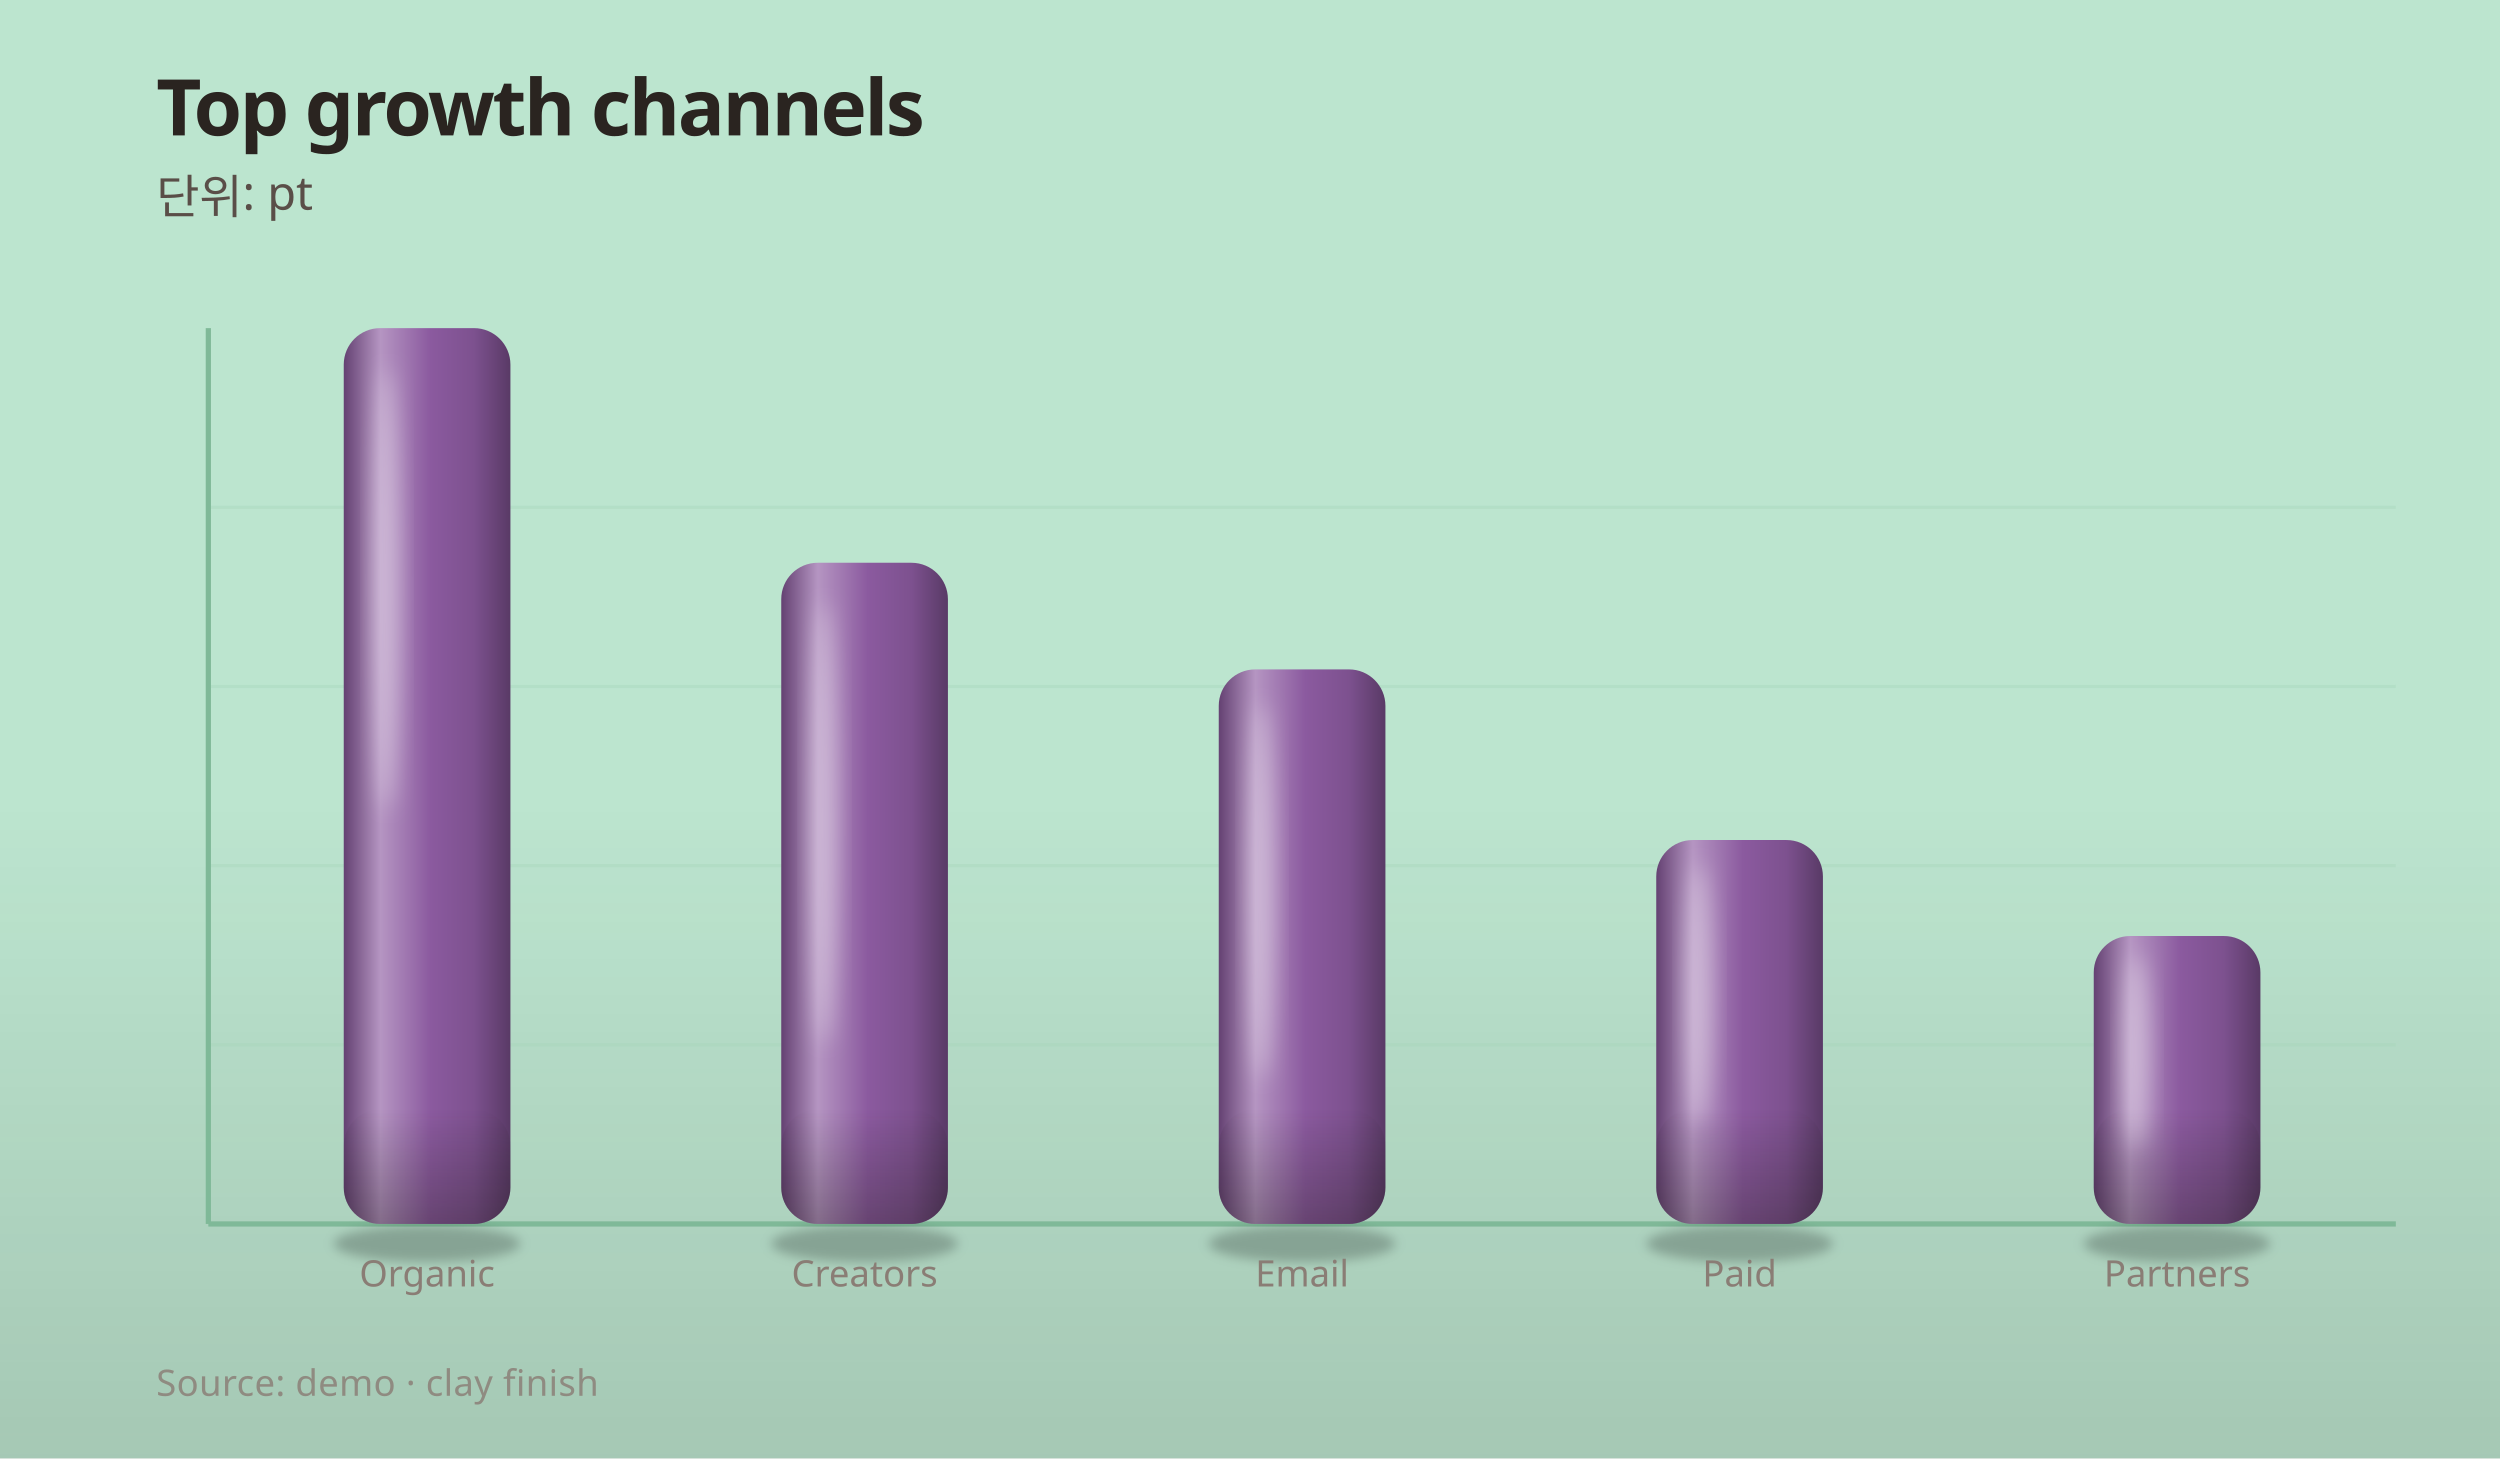
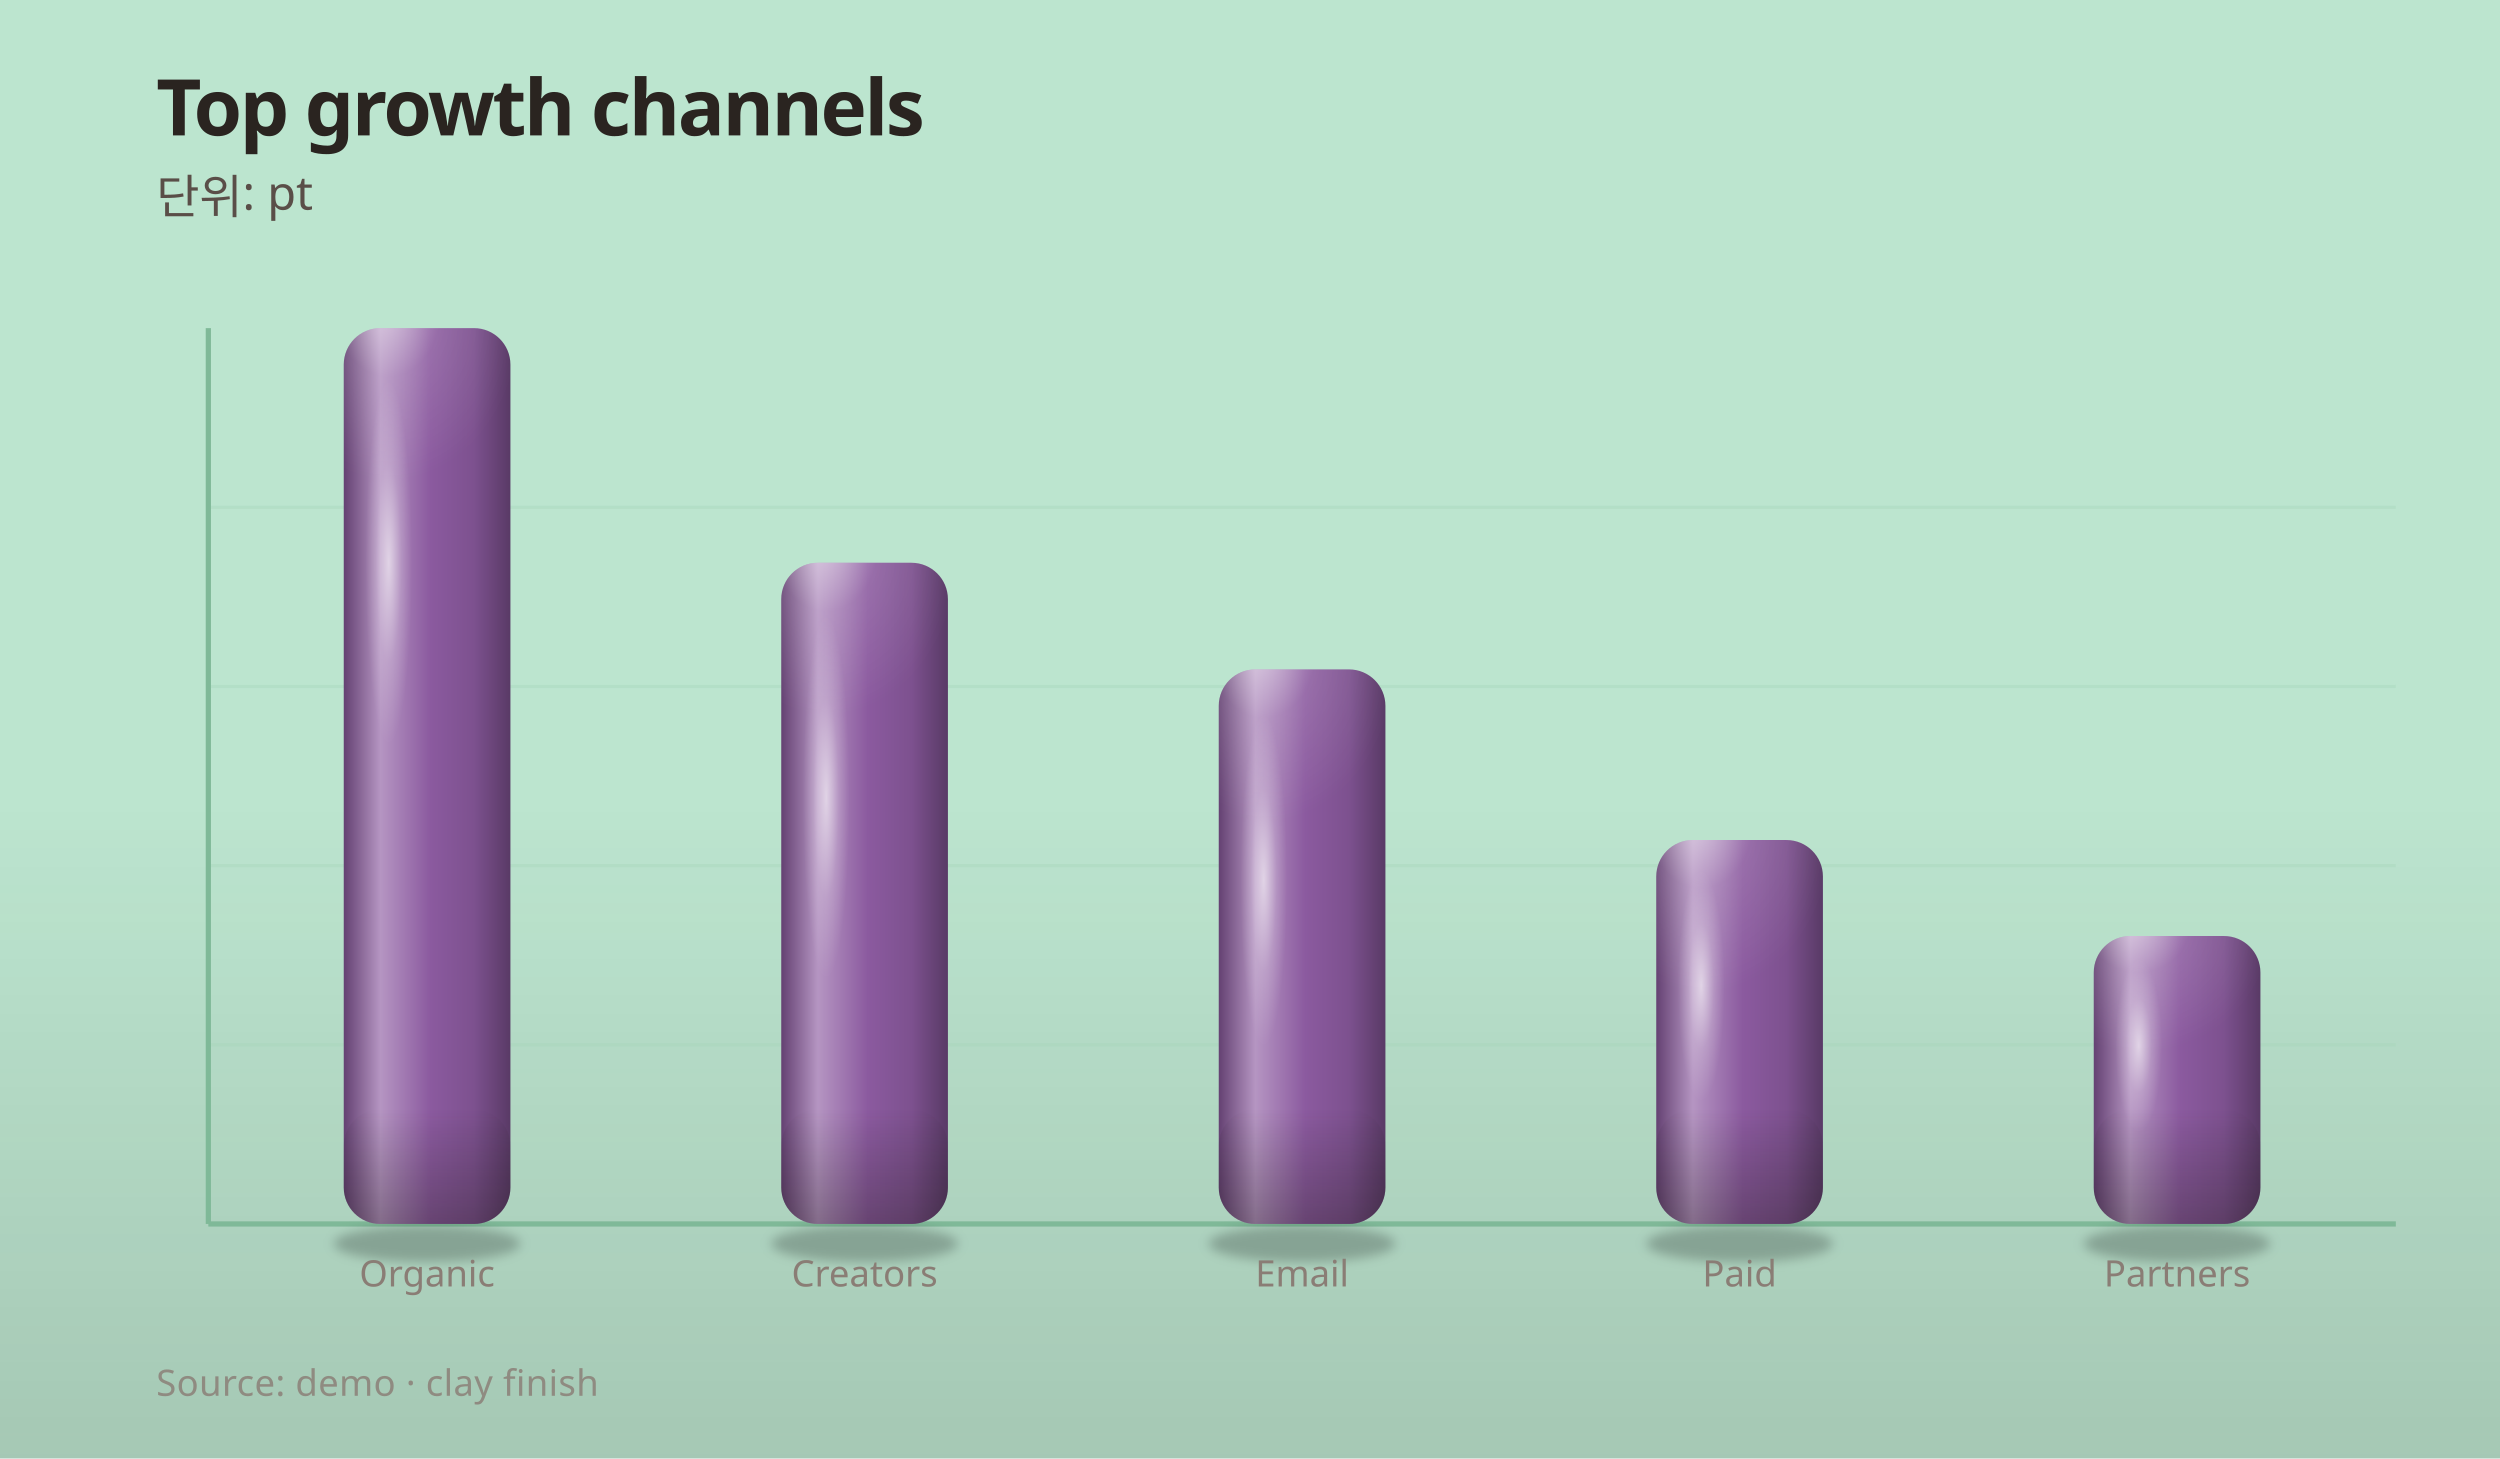
<svg xmlns="http://www.w3.org/2000/svg" width="960" height="560" viewBox="0 0 960 560" fill="none">
  <style>.cg-root .title{font:700 30px 'Space Grotesk', 'Pretendard', 'Apple SD Gothic Neo', sans-serif; fill:#2a2420; letter-spacing:-0.03em;}.cg-root .subtitle{font:500 18px 'Space Grotesk', 'Pretendard', 'Apple SD Gothic Neo', sans-serif; fill:#5a4e48;}.cg-root .label,.cg-root .axis,.cg-root .header,.cg-root .cell{font:500 16px 'Space Grotesk', 'Pretendard', 'Apple SD Gothic Neo', sans-serif; fill:#5a4e48;}.cg-root .value{font:700 16px 'Space Grotesk', 'Pretendard', 'Apple SD Gothic Neo', sans-serif; fill:#2a2420;}.cg-root .header{font-weight:700; fill:#2a2420;}.cg-root .tick{font:500 14px 'Space Grotesk', 'Pretendard', 'Apple SD Gothic Neo', sans-serif; fill:#8a7d75;}.cg-root .source{font:500 14px 'Space Grotesk', 'Pretendard', 'Apple SD Gothic Neo', sans-serif; fill:#8a7d75; letter-spacing:0.01em;}.cg-root .stat{font:800 72px 'Space Grotesk', 'Pretendard', 'Apple SD Gothic Neo', sans-serif; fill:#2a2420; letter-spacing:-0.04em;}</style>
  <defs>
    <filter id="cg-clay-shadow" x="-25%" y="-25%" width="150%" height="150%">
      <feGaussianBlur in="SourceAlpha" stdDeviation="5" />
      <feOffset dx="0" dy="6" />
      <feComponentTransfer>
        <feFuncA type="linear" slope="0.32" />
      </feComponentTransfer>
      <feMerge>
        <feMergeNode />
        <feMergeNode in="SourceGraphic" />
      </feMerge>
    </filter>
    <filter id="cg-clay-soft" x="-15%" y="-15%" width="130%" height="130%">
      <feGaussianBlur in="SourceAlpha" stdDeviation="2.5" />
      <feOffset dx="0" dy="3" />
      <feComponentTransfer>
        <feFuncA type="linear" slope="0.38" />
      </feComponentTransfer>
      <feMerge>
        <feMergeNode />
        <feMergeNode in="SourceGraphic" />
      </feMerge>
    </filter>
    <filter id="cg-clay-blur" x="-50%" y="-50%" width="200%" height="200%">
      <feGaussianBlur stdDeviation="4" />
    </filter>
    <filter id="cg-clay-blur-tight" x="-50%" y="-50%" width="200%" height="200%">
      <feGaussianBlur stdDeviation="2" />
    </filter>
    <linearGradient id="cg-clay-sheen" x1="0%" y1="0%" x2="0%" y2="100%">
      <stop offset="0%" stop-color="#ffffff" stop-opacity="0.55" />
      <stop offset="45%" stop-color="#ffffff" stop-opacity="0.0" />
    </linearGradient>
+     <radialGradient id="cg-clay-glint" cx="50%" cy="50%" r="50%">
+       <stop offset="0%" stop-color="#ffffff" stop-opacity="0.62" />
+       <stop offset="55%" stop-color="#ffffff" stop-opacity="0.18" />
+       <stop offset="100%" stop-color="#ffffff" stop-opacity="0.0" />
+     </radialGradient>
+     <radialGradient id="cg-clay-top-sheen" cx="28%" cy="-5%" r="78%" fx="26%" fy="-10%">
+       <stop offset="0%" stop-color="#ffffff" stop-opacity="0.5" />
+       <stop offset="40%" stop-color="#ffffff" stop-opacity="0.12" />
+       <stop offset="100%" stop-color="#ffffff" stop-opacity="0.0" />
+     </radialGradient>
    <linearGradient id="cg-clay-ao" x1="0%" y1="0%" x2="0%" y2="100%">
      <stop offset="0%" stop-color="#1a1512" stop-opacity="0" />
      <stop offset="100%" stop-color="#1a1512" stop-opacity="0.32" />
    </linearGradient>
    <linearGradient id="cg-clay-floor" x1="0%" y1="0%" x2="0%" y2="100%">
      <stop offset="0%" stop-color="#1a1512" stop-opacity="0" />
      <stop offset="100%" stop-color="#1a1512" stop-opacity="0.14" />
    </linearGradient>
    <radialGradient id="cg-clay-grad-8b5a9f" cx="30%" cy="22%" r="95%" fx="25%" fy="18%">
      <stop offset="0%" stop-color="#b08fbe" />
      <stop offset="55%" stop-color="#8b5a9f" />
      <stop offset="100%" stop-color="#6c467c" />
    </radialGradient>
    <linearGradient id="cg-clay-cyl-8b5a9f" x1="0%" y1="0%" x2="100%" y2="0%">
      <stop offset="0%" stop-color="#644172" />
      <stop offset="22%" stop-color="#b595c2" />
      <stop offset="52%" stop-color="#8b5a9f" />
      <stop offset="78%" stop-color="#7d518f" />
      <stop offset="100%" stop-color="#593a66" />
    </linearGradient>
    <linearGradient id="cg-clay-pipe-8b5a9f" x1="0%" y1="0%" x2="0%" y2="100%">
      <stop offset="0%" stop-color="#644172" />
      <stop offset="22%" stop-color="#b595c2" />
      <stop offset="52%" stop-color="#8b5a9f" />
      <stop offset="78%" stop-color="#7d518f" />
      <stop offset="100%" stop-color="#593a66" />
    </linearGradient>
    <radialGradient id="cg-clay-grad-d47a8e" cx="30%" cy="22%" r="95%" fx="25%" fy="18%">
      <stop offset="0%" stop-color="#e2a5b2" />
      <stop offset="55%" stop-color="#d47a8e" />
      <stop offset="100%" stop-color="#a55f6f" />
    </radialGradient>
    <linearGradient id="cg-clay-cyl-d47a8e" x1="0%" y1="0%" x2="100%" y2="0%">
      <stop offset="0%" stop-color="#995866" />
      <stop offset="22%" stop-color="#e3aab7" />
      <stop offset="52%" stop-color="#d47a8e" />
      <stop offset="78%" stop-color="#bf6e80" />
      <stop offset="100%" stop-color="#884e5b" />
    </linearGradient>
    <linearGradient id="cg-clay-pipe-d47a8e" x1="0%" y1="0%" x2="0%" y2="100%">
      <stop offset="0%" stop-color="#995866" />
      <stop offset="22%" stop-color="#e3aab7" />
      <stop offset="52%" stop-color="#d47a8e" />
      <stop offset="78%" stop-color="#bf6e80" />
      <stop offset="100%" stop-color="#884e5b" />
    </linearGradient>
    <radialGradient id="cg-clay-grad-b85a7a" cx="30%" cy="22%" r="95%" fx="25%" fy="18%">
      <stop offset="0%" stop-color="#cf8fa5" />
      <stop offset="55%" stop-color="#b85a7a" />
      <stop offset="100%" stop-color="#90465f" />
    </radialGradient>
    <linearGradient id="cg-clay-cyl-b85a7a" x1="0%" y1="0%" x2="100%" y2="0%">
      <stop offset="0%" stop-color="#844158" />
      <stop offset="22%" stop-color="#d295aa" />
      <stop offset="52%" stop-color="#b85a7a" />
      <stop offset="78%" stop-color="#a6516e" />
      <stop offset="100%" stop-color="#763a4e" />
    </linearGradient>
    <linearGradient id="cg-clay-pipe-b85a7a" x1="0%" y1="0%" x2="0%" y2="100%">
      <stop offset="0%" stop-color="#844158" />
      <stop offset="22%" stop-color="#d295aa" />
      <stop offset="52%" stop-color="#b85a7a" />
      <stop offset="78%" stop-color="#a6516e" />
      <stop offset="100%" stop-color="#763a4e" />
    </linearGradient>
    <radialGradient id="cg-clay-grad-6fa877" cx="30%" cy="22%" r="95%" fx="25%" fy="18%">
      <stop offset="0%" stop-color="#9dc4a3" />
      <stop offset="55%" stop-color="#6fa877" />
      <stop offset="100%" stop-color="#57835d" />
    </radialGradient>
    <linearGradient id="cg-clay-cyl-6fa877" x1="0%" y1="0%" x2="100%" y2="0%">
      <stop offset="0%" stop-color="#507956" />
      <stop offset="22%" stop-color="#a3c7a8" />
      <stop offset="52%" stop-color="#6fa877" />
      <stop offset="78%" stop-color="#64976b" />
      <stop offset="100%" stop-color="#476c4c" />
    </linearGradient>
    <linearGradient id="cg-clay-pipe-6fa877" x1="0%" y1="0%" x2="0%" y2="100%">
      <stop offset="0%" stop-color="#507956" />
      <stop offset="22%" stop-color="#a3c7a8" />
      <stop offset="52%" stop-color="#6fa877" />
      <stop offset="78%" stop-color="#64976b" />
      <stop offset="100%" stop-color="#476c4c" />
    </linearGradient>
    <radialGradient id="cg-clay-grad-d16a6a" cx="30%" cy="22%" r="95%" fx="25%" fy="18%">
      <stop offset="0%" stop-color="#e09a9a" />
      <stop offset="55%" stop-color="#d16a6a" />
      <stop offset="100%" stop-color="#a35353" />
    </radialGradient>
    <linearGradient id="cg-clay-cyl-d16a6a" x1="0%" y1="0%" x2="100%" y2="0%">
      <stop offset="0%" stop-color="#964c4c" />
      <stop offset="22%" stop-color="#e2a0a0" />
      <stop offset="52%" stop-color="#d16a6a" />
      <stop offset="78%" stop-color="#bc5f5f" />
      <stop offset="100%" stop-color="#864444" />
    </linearGradient>
    <linearGradient id="cg-clay-pipe-d16a6a" x1="0%" y1="0%" x2="0%" y2="100%">
      <stop offset="0%" stop-color="#964c4c" />
      <stop offset="22%" stop-color="#e2a0a0" />
      <stop offset="52%" stop-color="#d16a6a" />
      <stop offset="78%" stop-color="#bc5f5f" />
      <stop offset="100%" stop-color="#864444" />
    </linearGradient>
    <radialGradient id="cg-clay-grad-a89a92" cx="30%" cy="22%" r="95%" fx="25%" fy="18%">
      <stop offset="0%" stop-color="#c4bab5" />
      <stop offset="55%" stop-color="#a89a92" />
      <stop offset="100%" stop-color="#837872" />
    </radialGradient>
    <linearGradient id="cg-clay-cyl-a89a92" x1="0%" y1="0%" x2="100%" y2="0%">
      <stop offset="0%" stop-color="#796f69" />
      <stop offset="22%" stop-color="#c7beb9" />
      <stop offset="52%" stop-color="#a89a92" />
      <stop offset="78%" stop-color="#978b83" />
      <stop offset="100%" stop-color="#6c635d" />
    </linearGradient>
    <linearGradient id="cg-clay-pipe-a89a92" x1="0%" y1="0%" x2="0%" y2="100%">
      <stop offset="0%" stop-color="#796f69" />
      <stop offset="22%" stop-color="#c7beb9" />
      <stop offset="52%" stop-color="#a89a92" />
      <stop offset="78%" stop-color="#978b83" />
      <stop offset="100%" stop-color="#6c635d" />
    </linearGradient>
    <radialGradient id="cg-clay-grad-a4d4b8" cx="30%" cy="22%" r="95%" fx="25%" fy="18%">
      <stop offset="0%" stop-color="#c1e2cf" />
      <stop offset="55%" stop-color="#a4d4b8" />
      <stop offset="100%" stop-color="#80a590" />
    </radialGradient>
    <linearGradient id="cg-clay-cyl-a4d4b8" x1="0%" y1="0%" x2="100%" y2="0%">
      <stop offset="0%" stop-color="#769984" />
      <stop offset="22%" stop-color="#c5e3d2" />
      <stop offset="52%" stop-color="#a4d4b8" />
      <stop offset="78%" stop-color="#94bfa6" />
      <stop offset="100%" stop-color="#698876" />
    </linearGradient>
    <linearGradient id="cg-clay-pipe-a4d4b8" x1="0%" y1="0%" x2="0%" y2="100%">
      <stop offset="0%" stop-color="#769984" />
      <stop offset="22%" stop-color="#c5e3d2" />
      <stop offset="52%" stop-color="#a4d4b8" />
      <stop offset="78%" stop-color="#94bfa6" />
      <stop offset="100%" stop-color="#698876" />
    </linearGradient>
    <radialGradient id="cg-clay-grad-e69b80" cx="30%" cy="22%" r="95%" fx="25%" fy="18%">
      <stop offset="0%" stop-color="#eebba9" />
      <stop offset="55%" stop-color="#e69b80" />
      <stop offset="100%" stop-color="#b37964" />
    </radialGradient>
    <linearGradient id="cg-clay-cyl-e69b80" x1="0%" y1="0%" x2="100%" y2="0%">
      <stop offset="0%" stop-color="#a6705c" />
      <stop offset="22%" stop-color="#efbfae" />
      <stop offset="52%" stop-color="#e69b80" />
      <stop offset="78%" stop-color="#cf8c73" />
      <stop offset="100%" stop-color="#936352" />
    </linearGradient>
    <linearGradient id="cg-clay-pipe-e69b80" x1="0%" y1="0%" x2="0%" y2="100%">
      <stop offset="0%" stop-color="#a6705c" />
      <stop offset="22%" stop-color="#efbfae" />
      <stop offset="52%" stop-color="#e69b80" />
      <stop offset="78%" stop-color="#cf8c73" />
      <stop offset="100%" stop-color="#936352" />
    </linearGradient>
    <radialGradient id="cg-clay-grad-7bb7a5" cx="30%" cy="22%" r="95%" fx="25%" fy="18%">
      <stop offset="0%" stop-color="#a5cec2" />
      <stop offset="55%" stop-color="#7bb7a5" />
      <stop offset="100%" stop-color="#608f81" />
    </radialGradient>
    <linearGradient id="cg-clay-cyl-7bb7a5" x1="0%" y1="0%" x2="100%" y2="0%">
      <stop offset="0%" stop-color="#598477" />
      <stop offset="22%" stop-color="#abd1c5" />
      <stop offset="52%" stop-color="#7bb7a5" />
      <stop offset="78%" stop-color="#6fa594" />
      <stop offset="100%" stop-color="#4f756a" />
    </linearGradient>
    <linearGradient id="cg-clay-pipe-7bb7a5" x1="0%" y1="0%" x2="0%" y2="100%">
      <stop offset="0%" stop-color="#598477" />
      <stop offset="22%" stop-color="#abd1c5" />
      <stop offset="52%" stop-color="#7bb7a5" />
      <stop offset="78%" stop-color="#6fa594" />
      <stop offset="100%" stop-color="#4f756a" />
    </linearGradient>
    <radialGradient id="cg-clay-grad-d87a7a" cx="30%" cy="22%" r="95%" fx="25%" fy="18%">
      <stop offset="0%" stop-color="#e4a5a5" />
      <stop offset="55%" stop-color="#d87a7a" />
      <stop offset="100%" stop-color="#a85f5f" />
    </radialGradient>
    <linearGradient id="cg-clay-cyl-d87a7a" x1="0%" y1="0%" x2="100%" y2="0%">
      <stop offset="0%" stop-color="#9c5858" />
      <stop offset="22%" stop-color="#e6aaaa" />
      <stop offset="52%" stop-color="#d87a7a" />
      <stop offset="78%" stop-color="#c26e6e" />
      <stop offset="100%" stop-color="#8a4e4e" />
    </linearGradient>
    <linearGradient id="cg-clay-pipe-d87a7a" x1="0%" y1="0%" x2="0%" y2="100%">
      <stop offset="0%" stop-color="#9c5858" />
      <stop offset="22%" stop-color="#e6aaaa" />
      <stop offset="52%" stop-color="#d87a7a" />
      <stop offset="78%" stop-color="#c26e6e" />
      <stop offset="100%" stop-color="#8a4e4e" />
    </linearGradient>
    <radialGradient id="cg-clay-grad-f2c57c" cx="30%" cy="22%" r="95%" fx="25%" fy="18%">
      <stop offset="0%" stop-color="#f6d8a6" />
      <stop offset="55%" stop-color="#f2c57c" />
      <stop offset="100%" stop-color="#bd9a61" />
    </radialGradient>
    <linearGradient id="cg-clay-cyl-f2c57c" x1="0%" y1="0%" x2="100%" y2="0%">
      <stop offset="0%" stop-color="#ae8e59" />
      <stop offset="22%" stop-color="#f7daab" />
      <stop offset="52%" stop-color="#f2c57c" />
      <stop offset="78%" stop-color="#dab170" />
      <stop offset="100%" stop-color="#9b7e4f" />
    </linearGradient>
    <linearGradient id="cg-clay-pipe-f2c57c" x1="0%" y1="0%" x2="0%" y2="100%">
      <stop offset="0%" stop-color="#ae8e59" />
      <stop offset="22%" stop-color="#f7daab" />
      <stop offset="52%" stop-color="#f2c57c" />
      <stop offset="78%" stop-color="#dab170" />
      <stop offset="100%" stop-color="#9b7e4f" />
    </linearGradient>
    <radialGradient id="cg-clay-grad-a4c8e8" cx="30%" cy="22%" r="95%" fx="25%" fy="18%">
      <stop offset="0%" stop-color="#c1daef" />
      <stop offset="55%" stop-color="#a4c8e8" />
      <stop offset="100%" stop-color="#809cb5" />
    </radialGradient>
    <linearGradient id="cg-clay-cyl-a4c8e8" x1="0%" y1="0%" x2="100%" y2="0%">
      <stop offset="0%" stop-color="#7690a7" />
      <stop offset="22%" stop-color="#c5dcf0" />
      <stop offset="52%" stop-color="#a4c8e8" />
      <stop offset="78%" stop-color="#94b4d1" />
      <stop offset="100%" stop-color="#698094" />
    </linearGradient>
    <linearGradient id="cg-clay-pipe-a4c8e8" x1="0%" y1="0%" x2="0%" y2="100%">
      <stop offset="0%" stop-color="#7690a7" />
      <stop offset="22%" stop-color="#c5dcf0" />
      <stop offset="52%" stop-color="#a4c8e8" />
      <stop offset="78%" stop-color="#94b4d1" />
      <stop offset="100%" stop-color="#698094" />
    </linearGradient>
  </defs>
  <rect x="0" y="0" width="960" height="560" fill="#bce5cf" />
  <rect x="0" y="308" width="960" height="252" fill="url(#cg-clay-floor)" pointer-events="none" />
  <g class="cg-root">
    <text x="60" y="52" class="title" fill="#2a2420" style="fill:#2a2420 !important;">Top growth channels</text>
    <text x="60" y="82" class="subtitle" fill="#5a4e48" style="fill:#5a4e48 !important;">단위: pt</text>
    <line x1="80" y1="194.80" x2="920" y2="194.80" stroke="#a4d4b8" stroke-width="1.25" stroke-opacity="0.35" />
    <line x1="80" y1="263.60" x2="920" y2="263.60" stroke="#a4d4b8" stroke-width="1.25" stroke-opacity="0.35" />
    <line x1="80" y1="332.40" x2="920" y2="332.40" stroke="#a4d4b8" stroke-width="1.25" stroke-opacity="0.35" />
    <line x1="80" y1="401.20" x2="920" y2="401.20" stroke="#a4d4b8" stroke-width="1.25" stroke-opacity="0.35" />
    <line x1="80" y1="470" x2="920" y2="470" stroke="#7fb998" stroke-width="2" />
    <line x1="80" y1="126" x2="80" y2="470" stroke="#7fb998" stroke-width="2" />
    <ellipse cx="164.00" cy="477.58" rx="35.84" ry="7.04" fill="#0f0b08" fill-opacity="0.22" filter="url(#cg-clay-blur-tight)" />
    <rect x="132.00" y="126.00" width="64.00" height="344.00" fill="url(#cg-clay-cyl-8b5a9f)" rx="14.0" />
+     <rect x="132.00" y="126.00" width="64.00" height="80.00" fill="url(#cg-clay-top-sheen)" rx="14.0" pointer-events="none" />
    <rect x="132.00" y="426.00" width="64.00" height="44.00" fill="url(#cg-clay-ao)" rx="14.0" pointer-events="none" />
-     <ellipse cx="148.64" cy="226.00" rx="5.12" ry="85.00" fill="#ffffff" fill-opacity="0.38" filter="url(#cg-clay-blur)" pointer-events="none" />
+     <ellipse cx="149.28" cy="216.00" rx="8.96" ry="70.00" fill="url(#cg-clay-glint)" pointer-events="none" />
    <text x="164.00" y="494" class="tick" text-anchor="middle" fill="#8a7d75" style="fill:#8a7d75 !important;">Organic</text>
    <ellipse cx="332.00" cy="477.58" rx="35.84" ry="7.04" fill="#0f0b08" fill-opacity="0.22" filter="url(#cg-clay-blur-tight)" />
    <rect x="300.00" y="216.10" width="64.00" height="253.90" fill="url(#cg-clay-cyl-8b5a9f)" rx="14.0" />
+     <rect x="300.00" y="216.10" width="64.00" height="80.00" fill="url(#cg-clay-top-sheen)" rx="14.0" pointer-events="none" />
    <rect x="300.00" y="426.00" width="64.00" height="44.00" fill="url(#cg-clay-ao)" rx="14.0" pointer-events="none" />
-     <ellipse cx="316.64" cy="316.10" rx="5.12" ry="85.00" fill="#ffffff" fill-opacity="0.38" filter="url(#cg-clay-blur)" pointer-events="none" />
+     <ellipse cx="317.28" cy="306.10" rx="8.96" ry="70.00" fill="url(#cg-clay-glint)" pointer-events="none" />
    <text x="332.00" y="494" class="tick" text-anchor="middle" fill="#8a7d75" style="fill:#8a7d75 !important;">Creators</text>
    <ellipse cx="500.00" cy="477.58" rx="35.84" ry="7.04" fill="#0f0b08" fill-opacity="0.22" filter="url(#cg-clay-blur-tight)" />
    <rect x="468.00" y="257.05" width="64.00" height="212.95" fill="url(#cg-clay-cyl-8b5a9f)" rx="14.0" />
+     <rect x="468.00" y="257.05" width="64.00" height="80.00" fill="url(#cg-clay-top-sheen)" rx="14.0" pointer-events="none" />
    <rect x="468.00" y="426.00" width="64.00" height="44.00" fill="url(#cg-clay-ao)" rx="14.0" pointer-events="none" />
-     <ellipse cx="484.64" cy="342.23" rx="5.12" ry="72.40" fill="#ffffff" fill-opacity="0.38" filter="url(#cg-clay-blur)" pointer-events="none" />
+     <ellipse cx="485.28" cy="337.97" rx="8.96" ry="63.89" fill="url(#cg-clay-glint)" pointer-events="none" />
    <text x="500.00" y="494" class="tick" text-anchor="middle" fill="#8a7d75" style="fill:#8a7d75 !important;">Email</text>
    <ellipse cx="668.00" cy="477.58" rx="35.84" ry="7.04" fill="#0f0b08" fill-opacity="0.22" filter="url(#cg-clay-blur-tight)" />
    <rect x="636.00" y="322.57" width="64.00" height="147.43" fill="url(#cg-clay-cyl-8b5a9f)" rx="14.0" />
+     <rect x="636.00" y="322.57" width="64.00" height="80.00" fill="url(#cg-clay-top-sheen)" rx="14.0" pointer-events="none" />
    <rect x="636.00" y="426.00" width="64.00" height="44.00" fill="url(#cg-clay-ao)" rx="14.0" pointer-events="none" />
-     <ellipse cx="652.64" cy="381.54" rx="5.12" ry="50.13" fill="#ffffff" fill-opacity="0.38" filter="url(#cg-clay-blur)" pointer-events="none" />
+     <ellipse cx="653.28" cy="378.59" rx="8.96" ry="44.23" fill="url(#cg-clay-glint)" pointer-events="none" />
    <text x="668.00" y="494" class="tick" text-anchor="middle" fill="#8a7d75" style="fill:#8a7d75 !important;">Paid</text>
    <ellipse cx="836.00" cy="477.58" rx="35.84" ry="7.04" fill="#0f0b08" fill-opacity="0.22" filter="url(#cg-clay-blur-tight)" />
    <rect x="804.00" y="359.43" width="64.00" height="110.57" fill="url(#cg-clay-cyl-8b5a9f)" rx="14.0" />
+     <rect x="804.00" y="359.43" width="64.00" height="60.81" fill="url(#cg-clay-top-sheen)" rx="14.0" pointer-events="none" />
    <rect x="804.00" y="426.00" width="64.00" height="44.00" fill="url(#cg-clay-ao)" rx="14.0" pointer-events="none" />
-     <ellipse cx="820.64" cy="403.66" rx="5.12" ry="37.59" fill="#ffffff" fill-opacity="0.38" filter="url(#cg-clay-blur)" pointer-events="none" />
+     <ellipse cx="821.28" cy="401.45" rx="8.96" ry="33.17" fill="url(#cg-clay-glint)" pointer-events="none" />
    <text x="836.00" y="494" class="tick" text-anchor="middle" fill="#8a7d75" style="fill:#8a7d75 !important;">Partners</text>
    <text x="60" y="536" class="source" opacity="0.82" fill="#8a7d75" style="fill:#8a7d75 !important;">Source: demo · clay finish</text>
  </g>
</svg>
